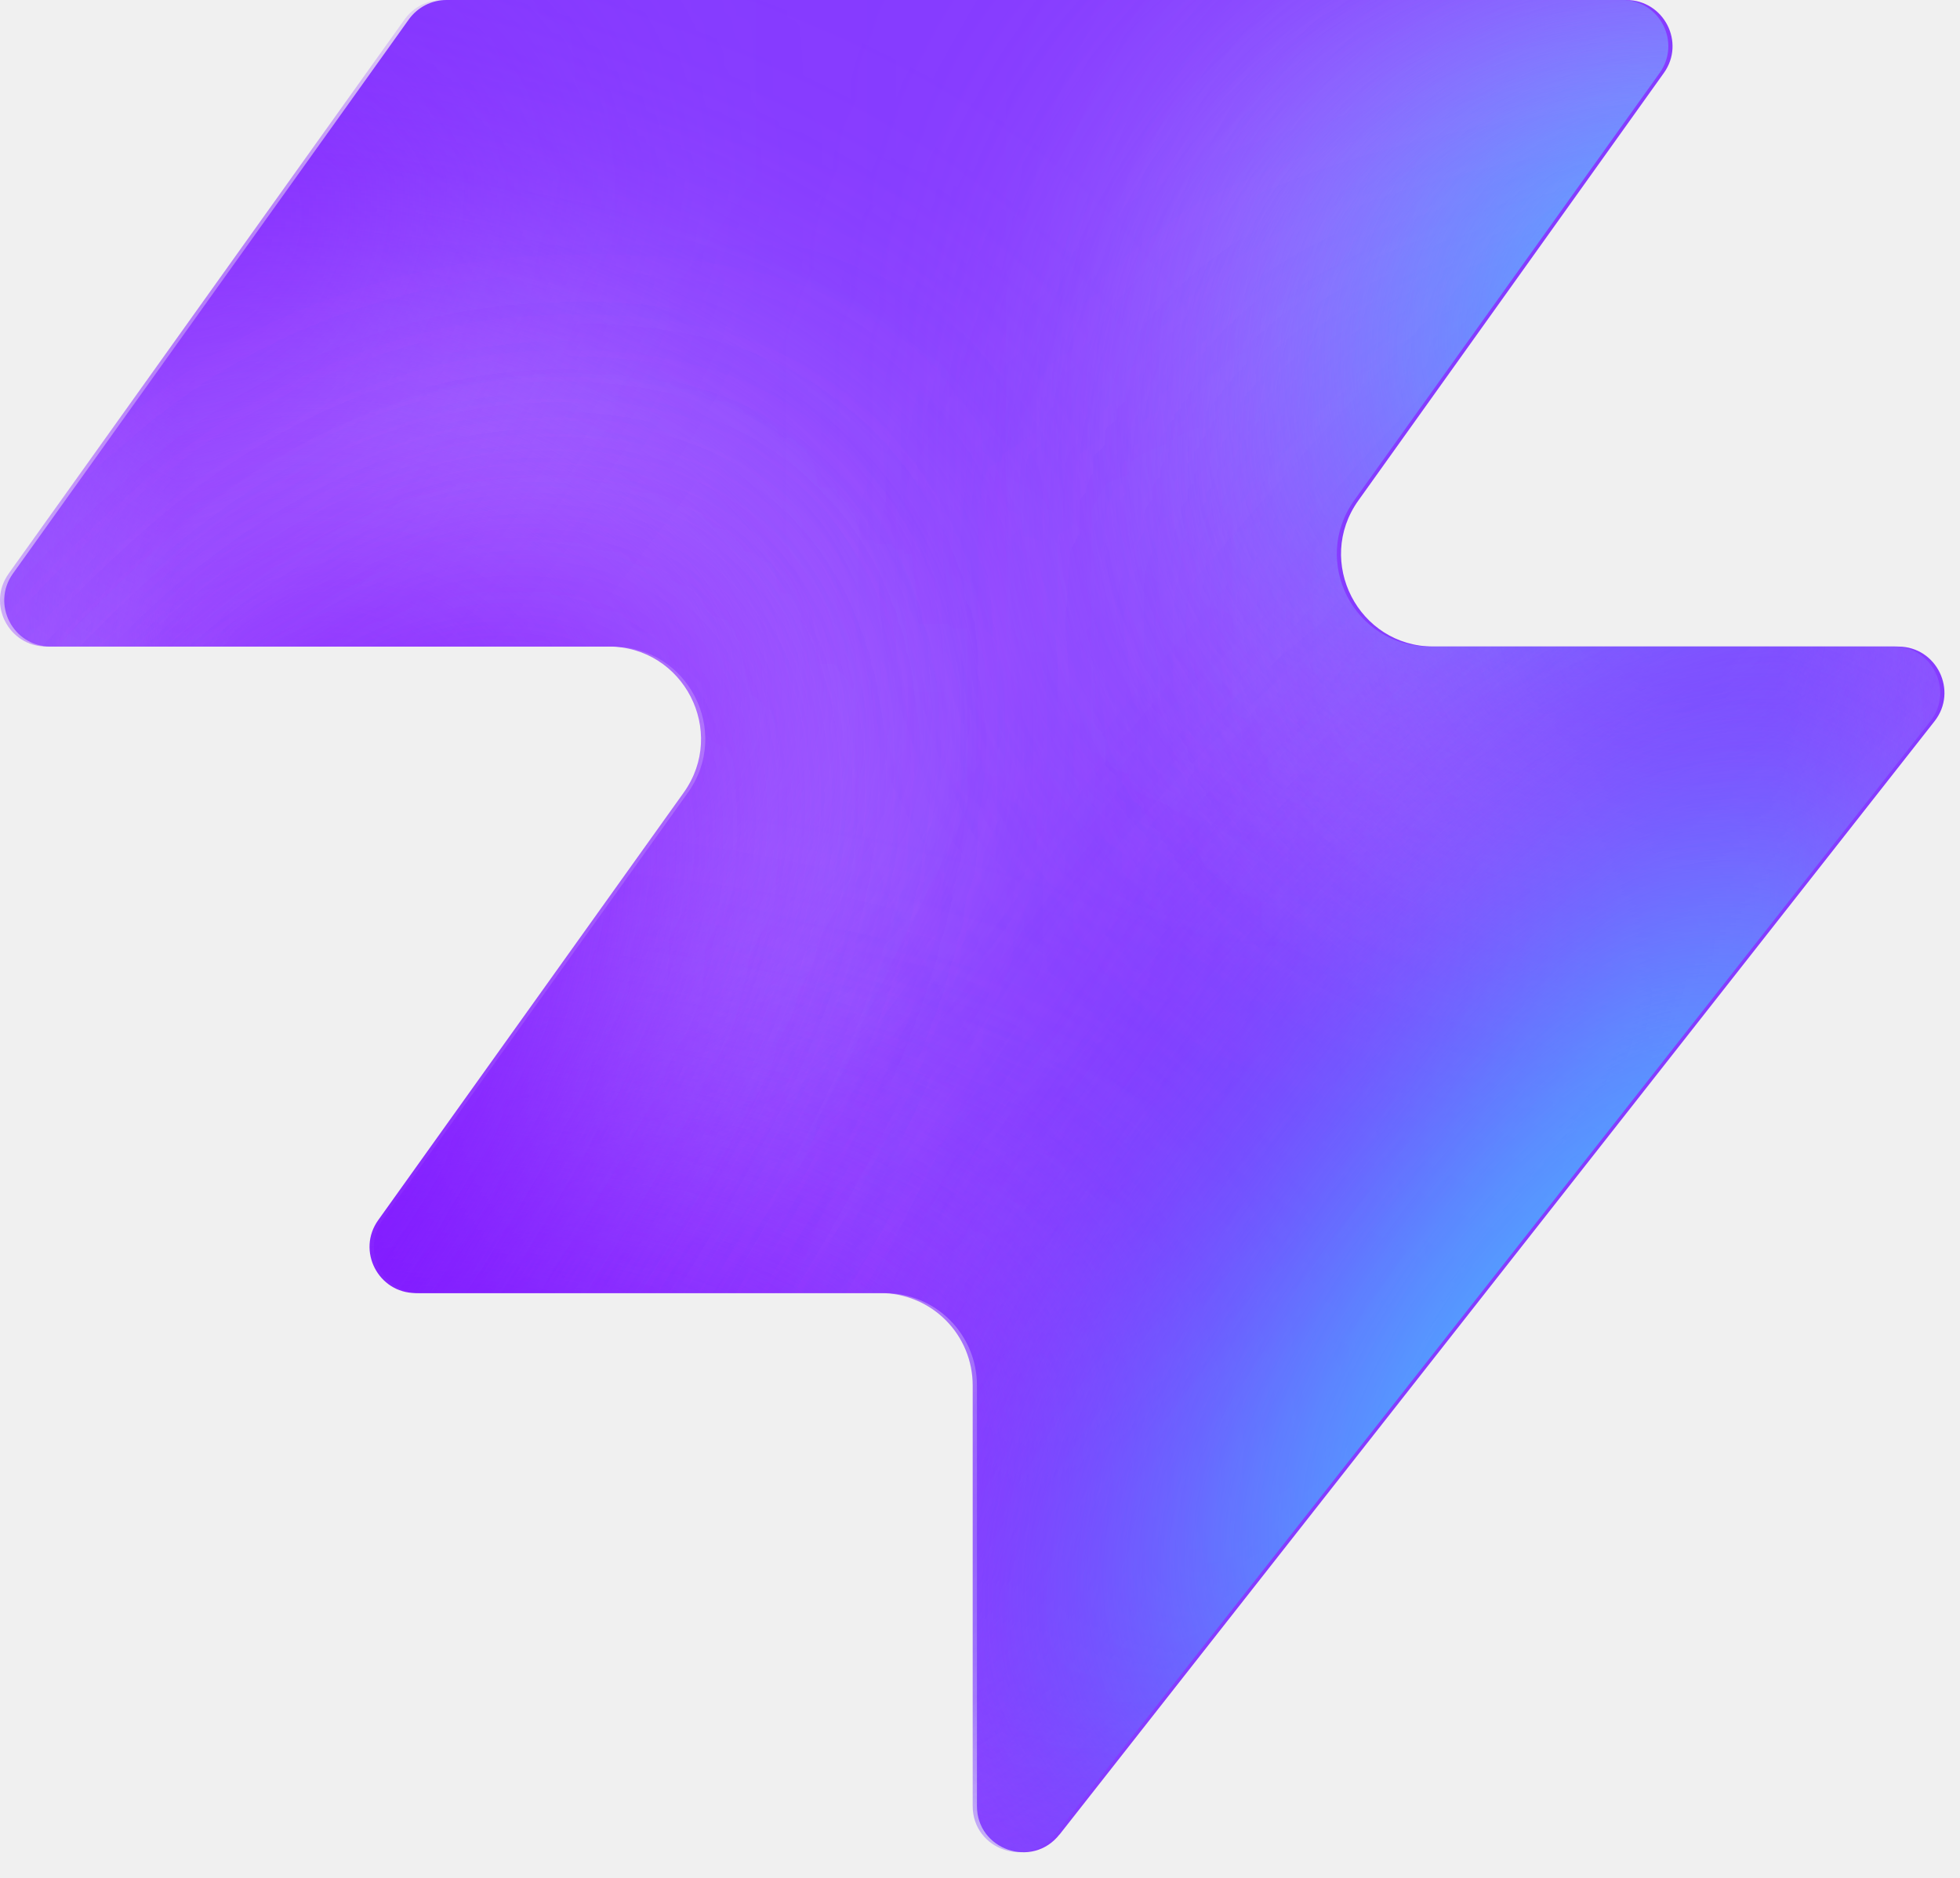
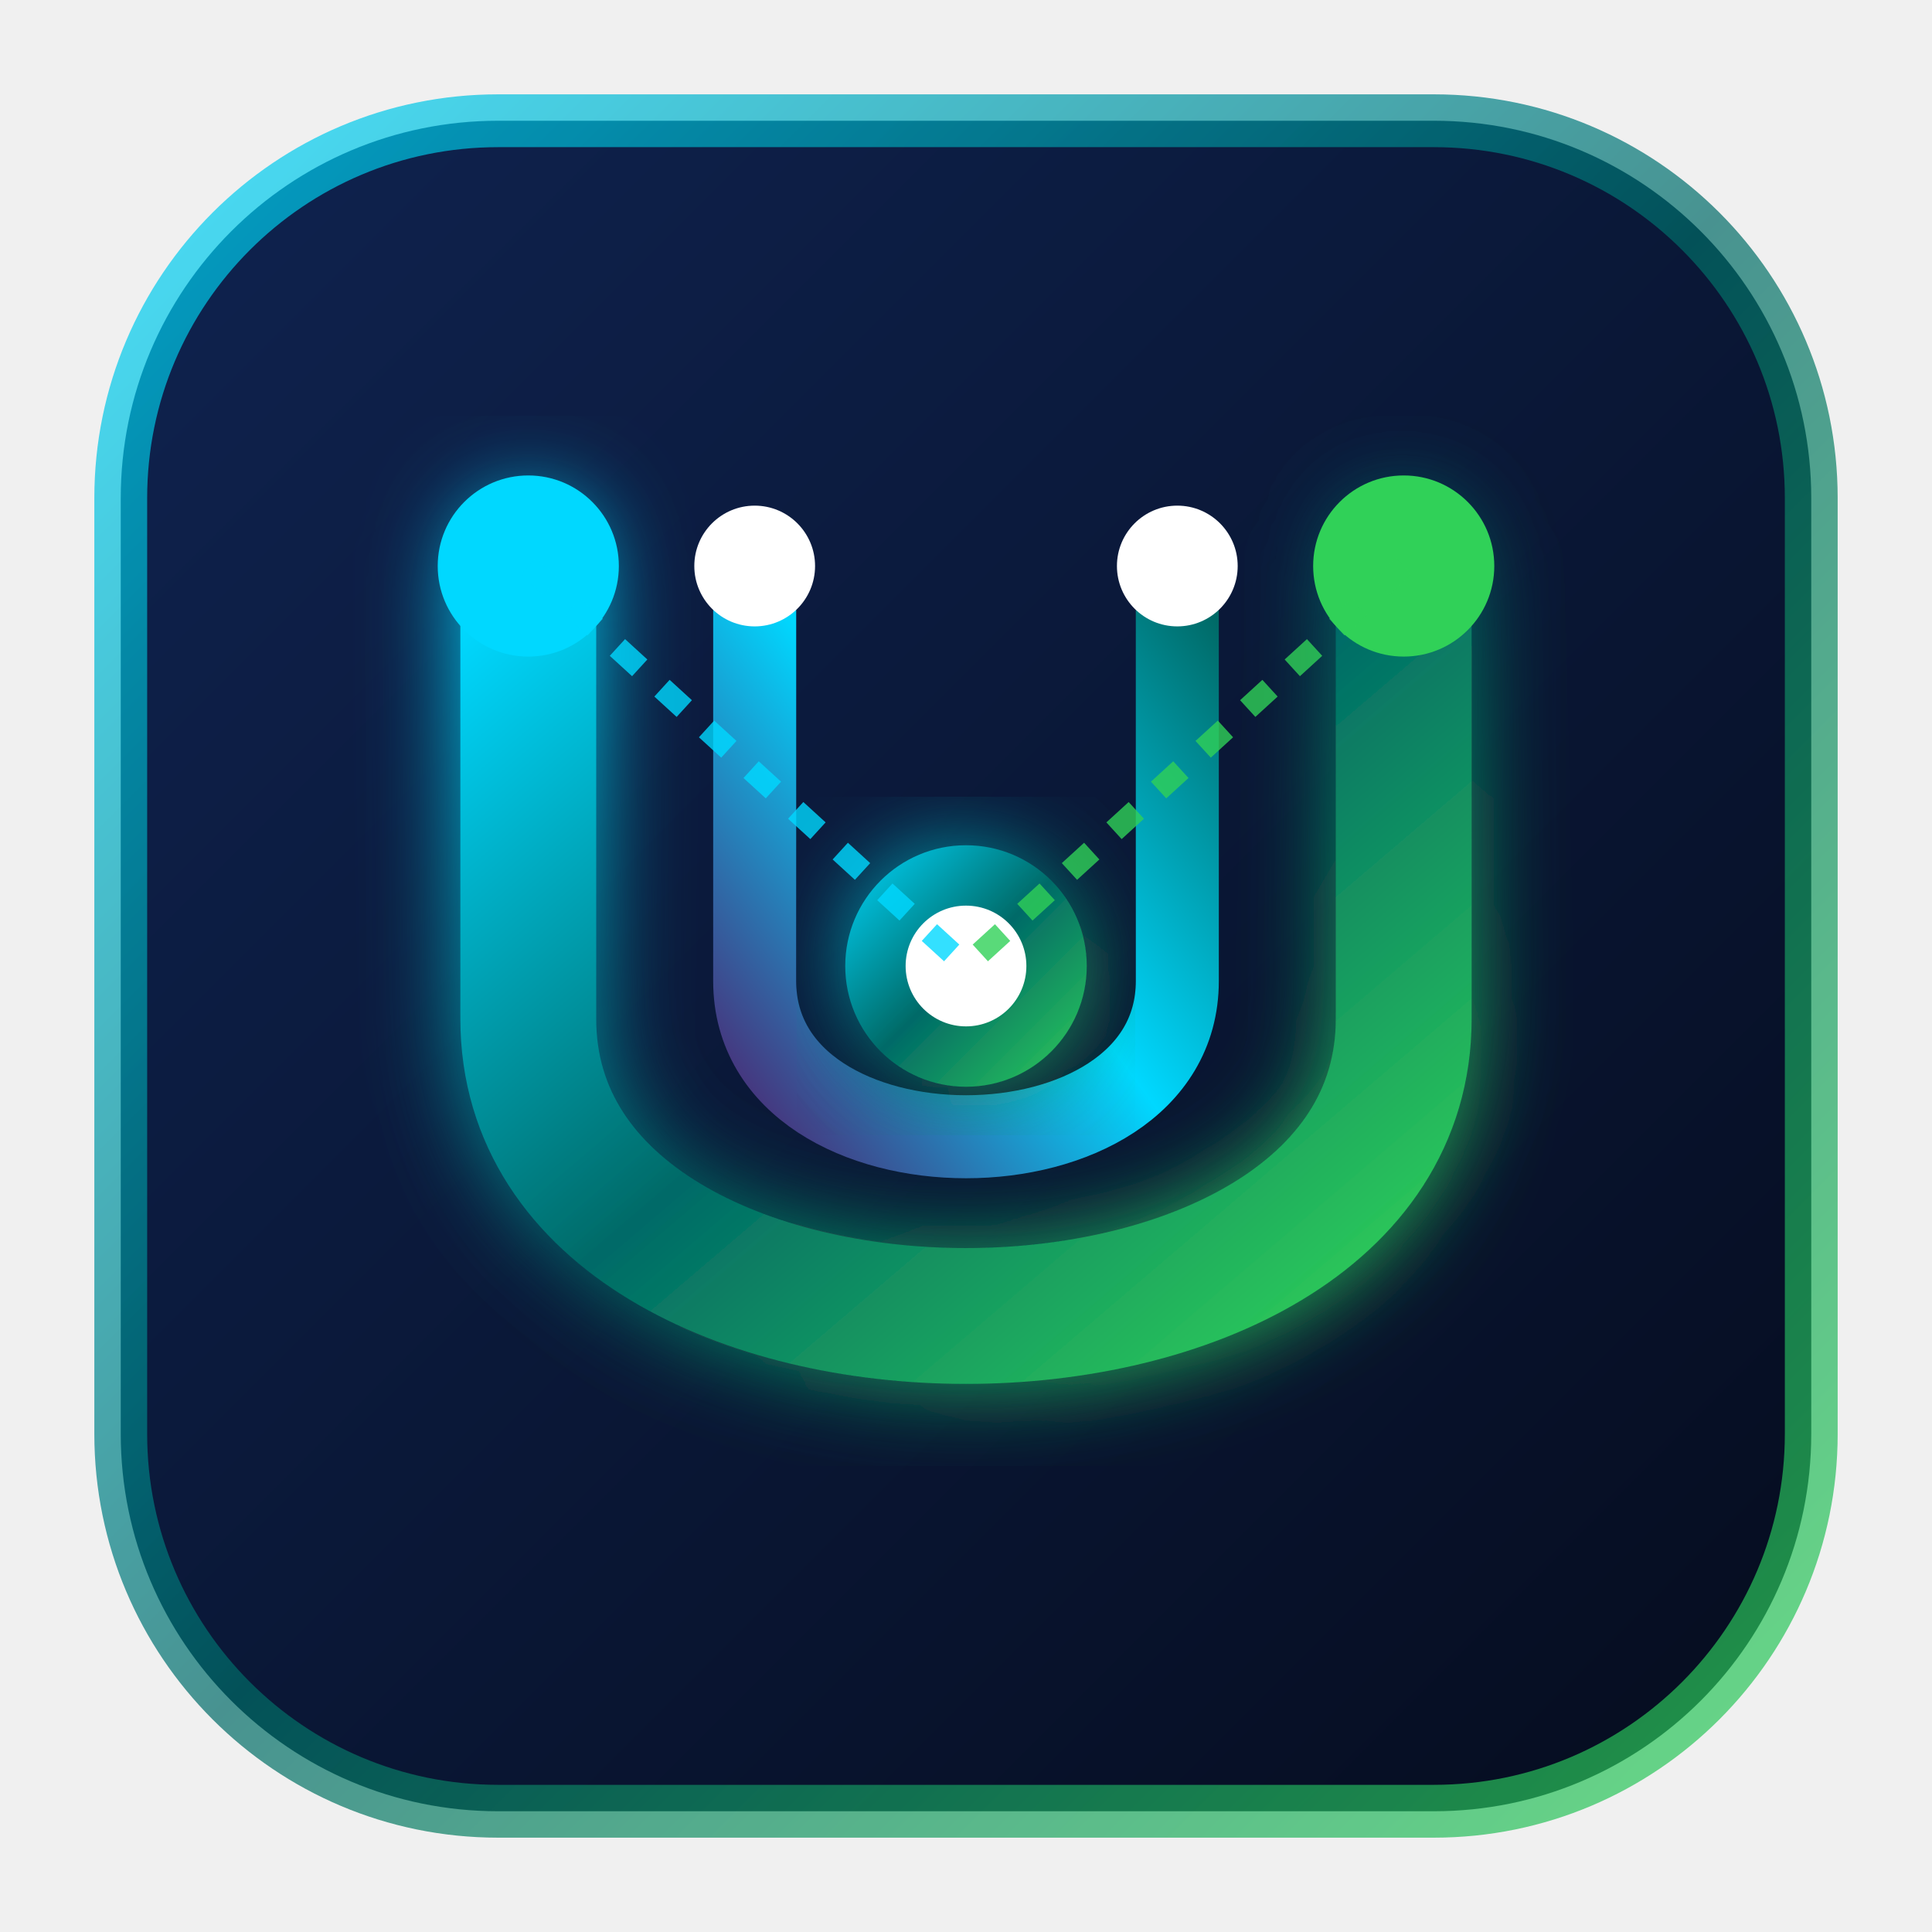
- <svg xmlns="http://www.w3.org/2000/svg" width="48" height="46" fill="none" viewBox="0 0 48 46">
-   <path fill="#863bff" d="M25.946 44.938c-.664.845-2.021.375-2.021-.698V33.937a2.26 2.26 0 0 0-2.262-2.262H10.287c-.92 0-1.456-1.04-.92-1.788l7.48-10.471c1.07-1.497 0-3.578-1.842-3.578H1.237c-.92 0-1.456-1.04-.92-1.788L10.013.474c.214-.297.556-.474.92-.474h28.894c.92 0 1.456 1.04.92 1.788l-7.48 10.471c-1.07 1.498 0 3.579 1.842 3.579h11.377c.943 0 1.473 1.088.89 1.83L25.947 44.94z" style="fill:#863bff;fill:color(display-p3 .525 .23 1);fill-opacity:1" />
-   <mask id="a" width="48" height="46" x="0" y="0" maskUnits="userSpaceOnUse" style="mask-type:alpha">
-     <path fill="#000" d="M25.842 44.938c-.664.844-2.021.375-2.021-.698V33.937a2.26 2.26 0 0 0-2.262-2.262H10.183c-.92 0-1.456-1.04-.92-1.788l7.48-10.471c1.07-1.498 0-3.579-1.842-3.579H1.133c-.92 0-1.456-1.04-.92-1.787L9.91.473c.214-.297.556-.474.92-.474h28.894c.92 0 1.456 1.04.92 1.788l-7.48 10.471c-1.07 1.498 0 3.578 1.842 3.578h11.377c.943 0 1.473 1.088.89 1.832L25.843 44.94z" style="fill:#000;fill-opacity:1" />
-   </mask>
-   <g mask="url(#a)">
-     <g filter="url(#b)">
-       <ellipse cx="5.508" cy="14.704" fill="#ede6ff" rx="5.508" ry="14.704" style="fill:#ede6ff;fill:color(display-p3 .927 .903 1);fill-opacity:1" transform="matrix(.00324 1 1 -.00324 -4.47 31.516)" />
-     </g>
-     <g filter="url(#c)">
-       <ellipse cx="10.399" cy="29.851" fill="#ede6ff" rx="10.399" ry="29.851" style="fill:#ede6ff;fill:color(display-p3 .927 .903 1);fill-opacity:1" transform="matrix(.00324 1 1 -.00324 -39.328 7.883)" />
-     </g>
-     <g filter="url(#d)">
-       <ellipse cx="5.508" cy="30.487" fill="#7e14ff" rx="5.508" ry="30.487" style="fill:#7e14ff;fill:color(display-p3 .492 .077 1);fill-opacity:1" transform="rotate(89.814 -25.913 -14.639)scale(1 -1)" />
-     </g>
-     <g filter="url(#e)">
-       <ellipse cx="5.508" cy="30.599" fill="#7e14ff" rx="5.508" ry="30.599" style="fill:#7e14ff;fill:color(display-p3 .492 .077 1);fill-opacity:1" transform="rotate(89.814 -32.644 -3.334)scale(1 -1)" />
-     </g>
-     <g filter="url(#f)">
-       <ellipse cx="5.508" cy="30.599" fill="#7e14ff" rx="5.508" ry="30.599" style="fill:#7e14ff;fill:color(display-p3 .492 .077 1);fill-opacity:1" transform="matrix(.00324 1 1 -.00324 -34.34 30.47)" />
-     </g>
-     <g filter="url(#g)">
-       <ellipse cx="14.072" cy="22.078" fill="#ede6ff" rx="14.072" ry="22.078" style="fill:#ede6ff;fill:color(display-p3 .927 .903 1);fill-opacity:1" transform="rotate(93.35 24.506 48.493)scale(-1 1)" />
-     </g>
-     <g filter="url(#h)">
-       <ellipse cx="3.47" cy="21.501" fill="#7e14ff" rx="3.47" ry="21.501" style="fill:#7e14ff;fill:color(display-p3 .492 .077 1);fill-opacity:1" transform="rotate(89.009 28.708 47.59)scale(-1 1)" />
-     </g>
-     <g filter="url(#i)">
-       <ellipse cx="3.47" cy="21.501" fill="#7e14ff" rx="3.47" ry="21.501" style="fill:#7e14ff;fill:color(display-p3 .492 .077 1);fill-opacity:1" transform="rotate(89.009 28.708 47.59)scale(-1 1)" />
-     </g>
-     <g filter="url(#j)">
-       <ellipse cx=".387" cy="8.972" fill="#7e14ff" rx="4.407" ry="29.108" style="fill:#7e14ff;fill:color(display-p3 .492 .077 1);fill-opacity:1" transform="rotate(39.51 .387 8.972)" />
-     </g>
-     <g filter="url(#k)">
-       <ellipse cx="47.523" cy="-6.092" fill="#7e14ff" rx="4.407" ry="29.108" style="fill:#7e14ff;fill:color(display-p3 .492 .077 1);fill-opacity:1" transform="rotate(37.892 47.523 -6.092)" />
-     </g>
-     <g filter="url(#l)">
-       <ellipse cx="41.412" cy="6.333" fill="#47bfff" rx="5.971" ry="9.665" style="fill:#47bfff;fill:color(display-p3 .28 .748 1);fill-opacity:1" transform="rotate(37.892 41.412 6.333)" />
-     </g>
-     <g filter="url(#m)">
-       <ellipse cx="-1.879" cy="38.332" fill="#7e14ff" rx="4.407" ry="29.108" style="fill:#7e14ff;fill:color(display-p3 .492 .077 1);fill-opacity:1" transform="rotate(37.892 -1.88 38.332)" />
-     </g>
-     <g filter="url(#n)">
-       <ellipse cx="-1.879" cy="38.332" fill="#7e14ff" rx="4.407" ry="29.108" style="fill:#7e14ff;fill:color(display-p3 .492 .077 1);fill-opacity:1" transform="rotate(37.892 -1.88 38.332)" />
-     </g>
-     <g filter="url(#o)">
-       <ellipse cx="35.651" cy="29.907" fill="#7e14ff" rx="4.407" ry="29.108" style="fill:#7e14ff;fill:color(display-p3 .492 .077 1);fill-opacity:1" transform="rotate(37.892 35.651 29.907)" />
-     </g>
-     <g filter="url(#p)">
-       <ellipse cx="38.418" cy="32.4" fill="#47bfff" rx="5.971" ry="15.297" style="fill:#47bfff;fill:color(display-p3 .28 .748 1);fill-opacity:1" transform="rotate(37.892 38.418 32.4)" />
-     </g>
-   </g>
+ <svg xmlns="http://www.w3.org/2000/svg" viewBox="0 0 512 512" width="100%" height="100%">
  <defs>
-     <filter id="b" width="60.045" height="41.654" x="-19.77" y="16.149" color-interpolation-filters="sRGB" filterUnits="userSpaceOnUse">
-       <feFlood flood-opacity="0" result="BackgroundImageFix" />
-       <feBlend in="SourceGraphic" in2="BackgroundImageFix" result="shape" />
-       <feGaussianBlur result="effect1_foregroundBlur_2002_17158" stdDeviation="7.659" />
-     </filter>
-     <filter id="c" width="90.34" height="51.437" x="-54.613" y="-7.533" color-interpolation-filters="sRGB" filterUnits="userSpaceOnUse">
-       <feFlood flood-opacity="0" result="BackgroundImageFix" />
-       <feBlend in="SourceGraphic" in2="BackgroundImageFix" result="shape" />
-       <feGaussianBlur result="effect1_foregroundBlur_2002_17158" stdDeviation="7.659" />
-     </filter>
-     <filter id="d" width="79.355" height="29.4" x="-49.64" y="2.03" color-interpolation-filters="sRGB" filterUnits="userSpaceOnUse">
-       <feFlood flood-opacity="0" result="BackgroundImageFix" />
-       <feBlend in="SourceGraphic" in2="BackgroundImageFix" result="shape" />
-       <feGaussianBlur result="effect1_foregroundBlur_2002_17158" stdDeviation="4.596" />
-     </filter>
-     <filter id="e" width="79.579" height="29.4" x="-45.045" y="20.029" color-interpolation-filters="sRGB" filterUnits="userSpaceOnUse">
-       <feFlood flood-opacity="0" result="BackgroundImageFix" />
-       <feBlend in="SourceGraphic" in2="BackgroundImageFix" result="shape" />
-       <feGaussianBlur result="effect1_foregroundBlur_2002_17158" stdDeviation="4.596" />
-     </filter>
-     <filter id="f" width="79.579" height="29.4" x="-43.513" y="21.178" color-interpolation-filters="sRGB" filterUnits="userSpaceOnUse">
-       <feFlood flood-opacity="0" result="BackgroundImageFix" />
-       <feBlend in="SourceGraphic" in2="BackgroundImageFix" result="shape" />
-       <feGaussianBlur result="effect1_foregroundBlur_2002_17158" stdDeviation="4.596" />
-     </filter>
-     <filter id="g" width="74.749" height="58.852" x="15.756" y="-17.901" color-interpolation-filters="sRGB" filterUnits="userSpaceOnUse">
-       <feFlood flood-opacity="0" result="BackgroundImageFix" />
-       <feBlend in="SourceGraphic" in2="BackgroundImageFix" result="shape" />
-       <feGaussianBlur result="effect1_foregroundBlur_2002_17158" stdDeviation="7.659" />
-     </filter>
-     <filter id="h" width="61.377" height="25.362" x="23.548" y="2.284" color-interpolation-filters="sRGB" filterUnits="userSpaceOnUse">
-       <feFlood flood-opacity="0" result="BackgroundImageFix" />
-       <feBlend in="SourceGraphic" in2="BackgroundImageFix" result="shape" />
-       <feGaussianBlur result="effect1_foregroundBlur_2002_17158" stdDeviation="4.596" />
-     </filter>
-     <filter id="i" width="61.377" height="25.362" x="23.548" y="2.284" color-interpolation-filters="sRGB" filterUnits="userSpaceOnUse">
-       <feFlood flood-opacity="0" result="BackgroundImageFix" />
-       <feBlend in="SourceGraphic" in2="BackgroundImageFix" result="shape" />
-       <feGaussianBlur result="effect1_foregroundBlur_2002_17158" stdDeviation="4.596" />
-     </filter>
-     <filter id="j" width="56.045" height="63.649" x="-27.636" y="-22.853" color-interpolation-filters="sRGB" filterUnits="userSpaceOnUse">
-       <feFlood flood-opacity="0" result="BackgroundImageFix" />
-       <feBlend in="SourceGraphic" in2="BackgroundImageFix" result="shape" />
-       <feGaussianBlur result="effect1_foregroundBlur_2002_17158" stdDeviation="4.596" />
-     </filter>
-     <filter id="k" width="54.814" height="64.646" x="20.116" y="-38.415" color-interpolation-filters="sRGB" filterUnits="userSpaceOnUse">
-       <feFlood flood-opacity="0" result="BackgroundImageFix" />
-       <feBlend in="SourceGraphic" in2="BackgroundImageFix" result="shape" />
-       <feGaussianBlur result="effect1_foregroundBlur_2002_17158" stdDeviation="4.596" />
-     </filter>
-     <filter id="l" width="33.541" height="35.313" x="24.641" y="-11.323" color-interpolation-filters="sRGB" filterUnits="userSpaceOnUse">
-       <feFlood flood-opacity="0" result="BackgroundImageFix" />
-       <feBlend in="SourceGraphic" in2="BackgroundImageFix" result="shape" />
-       <feGaussianBlur result="effect1_foregroundBlur_2002_17158" stdDeviation="4.596" />
-     </filter>
-     <filter id="m" width="54.814" height="64.646" x="-29.286" y="6.009" color-interpolation-filters="sRGB" filterUnits="userSpaceOnUse">
-       <feFlood flood-opacity="0" result="BackgroundImageFix" />
-       <feBlend in="SourceGraphic" in2="BackgroundImageFix" result="shape" />
-       <feGaussianBlur result="effect1_foregroundBlur_2002_17158" stdDeviation="4.596" />
-     </filter>
-     <filter id="n" width="54.814" height="64.646" x="-29.286" y="6.009" color-interpolation-filters="sRGB" filterUnits="userSpaceOnUse">
-       <feFlood flood-opacity="0" result="BackgroundImageFix" />
-       <feBlend in="SourceGraphic" in2="BackgroundImageFix" result="shape" />
-       <feGaussianBlur result="effect1_foregroundBlur_2002_17158" stdDeviation="4.596" />
-     </filter>
-     <filter id="o" width="54.814" height="64.646" x="8.244" y="-2.416" color-interpolation-filters="sRGB" filterUnits="userSpaceOnUse">
-       <feFlood flood-opacity="0" result="BackgroundImageFix" />
-       <feBlend in="SourceGraphic" in2="BackgroundImageFix" result="shape" />
-       <feGaussianBlur result="effect1_foregroundBlur_2002_17158" stdDeviation="4.596" />
-     </filter>
-     <filter id="p" width="39.409" height="43.623" x="18.713" y="10.588" color-interpolation-filters="sRGB" filterUnits="userSpaceOnUse">
-       <feFlood flood-opacity="0" result="BackgroundImageFix" />
-       <feBlend in="SourceGraphic" in2="BackgroundImageFix" result="shape" />
-       <feGaussianBlur result="effect1_foregroundBlur_2002_17158" stdDeviation="4.596" />
+     <linearGradient id="uceBg" x1="0%" y1="0%" x2="100%" y2="100%">
+       <stop offset="0%" stop-color="#0F2350" />
+       <stop offset="100%" stop-color="#050C1E" />
+     </linearGradient>
+     <linearGradient id="uceGrad1" x1="0%" y1="0%" x2="100%" y2="100%">
+       <stop offset="0%" stop-color="#00D8FF" />
+       <stop offset="50%" stop-color="#006A67" />
+       <stop offset="100%" stop-color="#30D158" />
+     </linearGradient>
+     <linearGradient id="uceGrad2" x1="0%" y1="100%" x2="100%" y2="0%">
+       <stop offset="0%" stop-color="#4A2C76" />
+       <stop offset="50%" stop-color="#00D8FF" />
+       <stop offset="100%" stop-color="#006A67" />
+     </linearGradient>
+     <filter id="glow" x="-20%" y="-20%" width="140%" height="140%">
+       <feGaussianBlur stdDeviation="12" result="blur" />
+       <feComposite in="SourceGraphic" in2="blur" operator="over" />
    </filter>
  </defs>
+   <rect x="32" y="32" width="448" height="448" rx="100" fill="url(#uceBg)" />
+   <rect x="32" y="32" width="448" height="448" rx="100" fill="none" stroke="url(#uceGrad1)" stroke-width="14" opacity="0.7" />
+   <g transform="translate(0, 0)">
+     <path d="M 140 150 L 140 270 C 140 375, 372 375, 372 270 L 372 150" fill="none" stroke="url(#uceGrad1)" stroke-width="36" stroke-linecap="round" filter="url(#glow)" />
+     <path d="M 200 150 L 200 260 C 200 315, 312 315, 312 260 L 312 150" fill="none" stroke="url(#uceGrad2)" stroke-width="22" stroke-linecap="round" />
+     <circle cx="256" cy="256" r="32" fill="url(#uceGrad1)" filter="url(#glow)" />
+     <circle cx="256" cy="256" r="16" fill="#FFFFFF" />
+     <circle cx="140" cy="150" r="24" fill="#00D8FF" />
+     <circle cx="372" cy="150" r="24" fill="#30D158" />
+     <circle cx="200" cy="150" r="16" fill="#FFFFFF" />
+     <circle cx="312" cy="150" r="16" fill="#FFFFFF" />
+     <line x1="140" y1="150" x2="256" y2="256" stroke="#00D8FF" stroke-width="6" opacity="0.8" stroke-dasharray="8 8" />
+     <line x1="372" y1="150" x2="256" y2="256" stroke="#30D158" stroke-width="6" opacity="0.8" stroke-dasharray="8 8" />
+   </g>
</svg>
